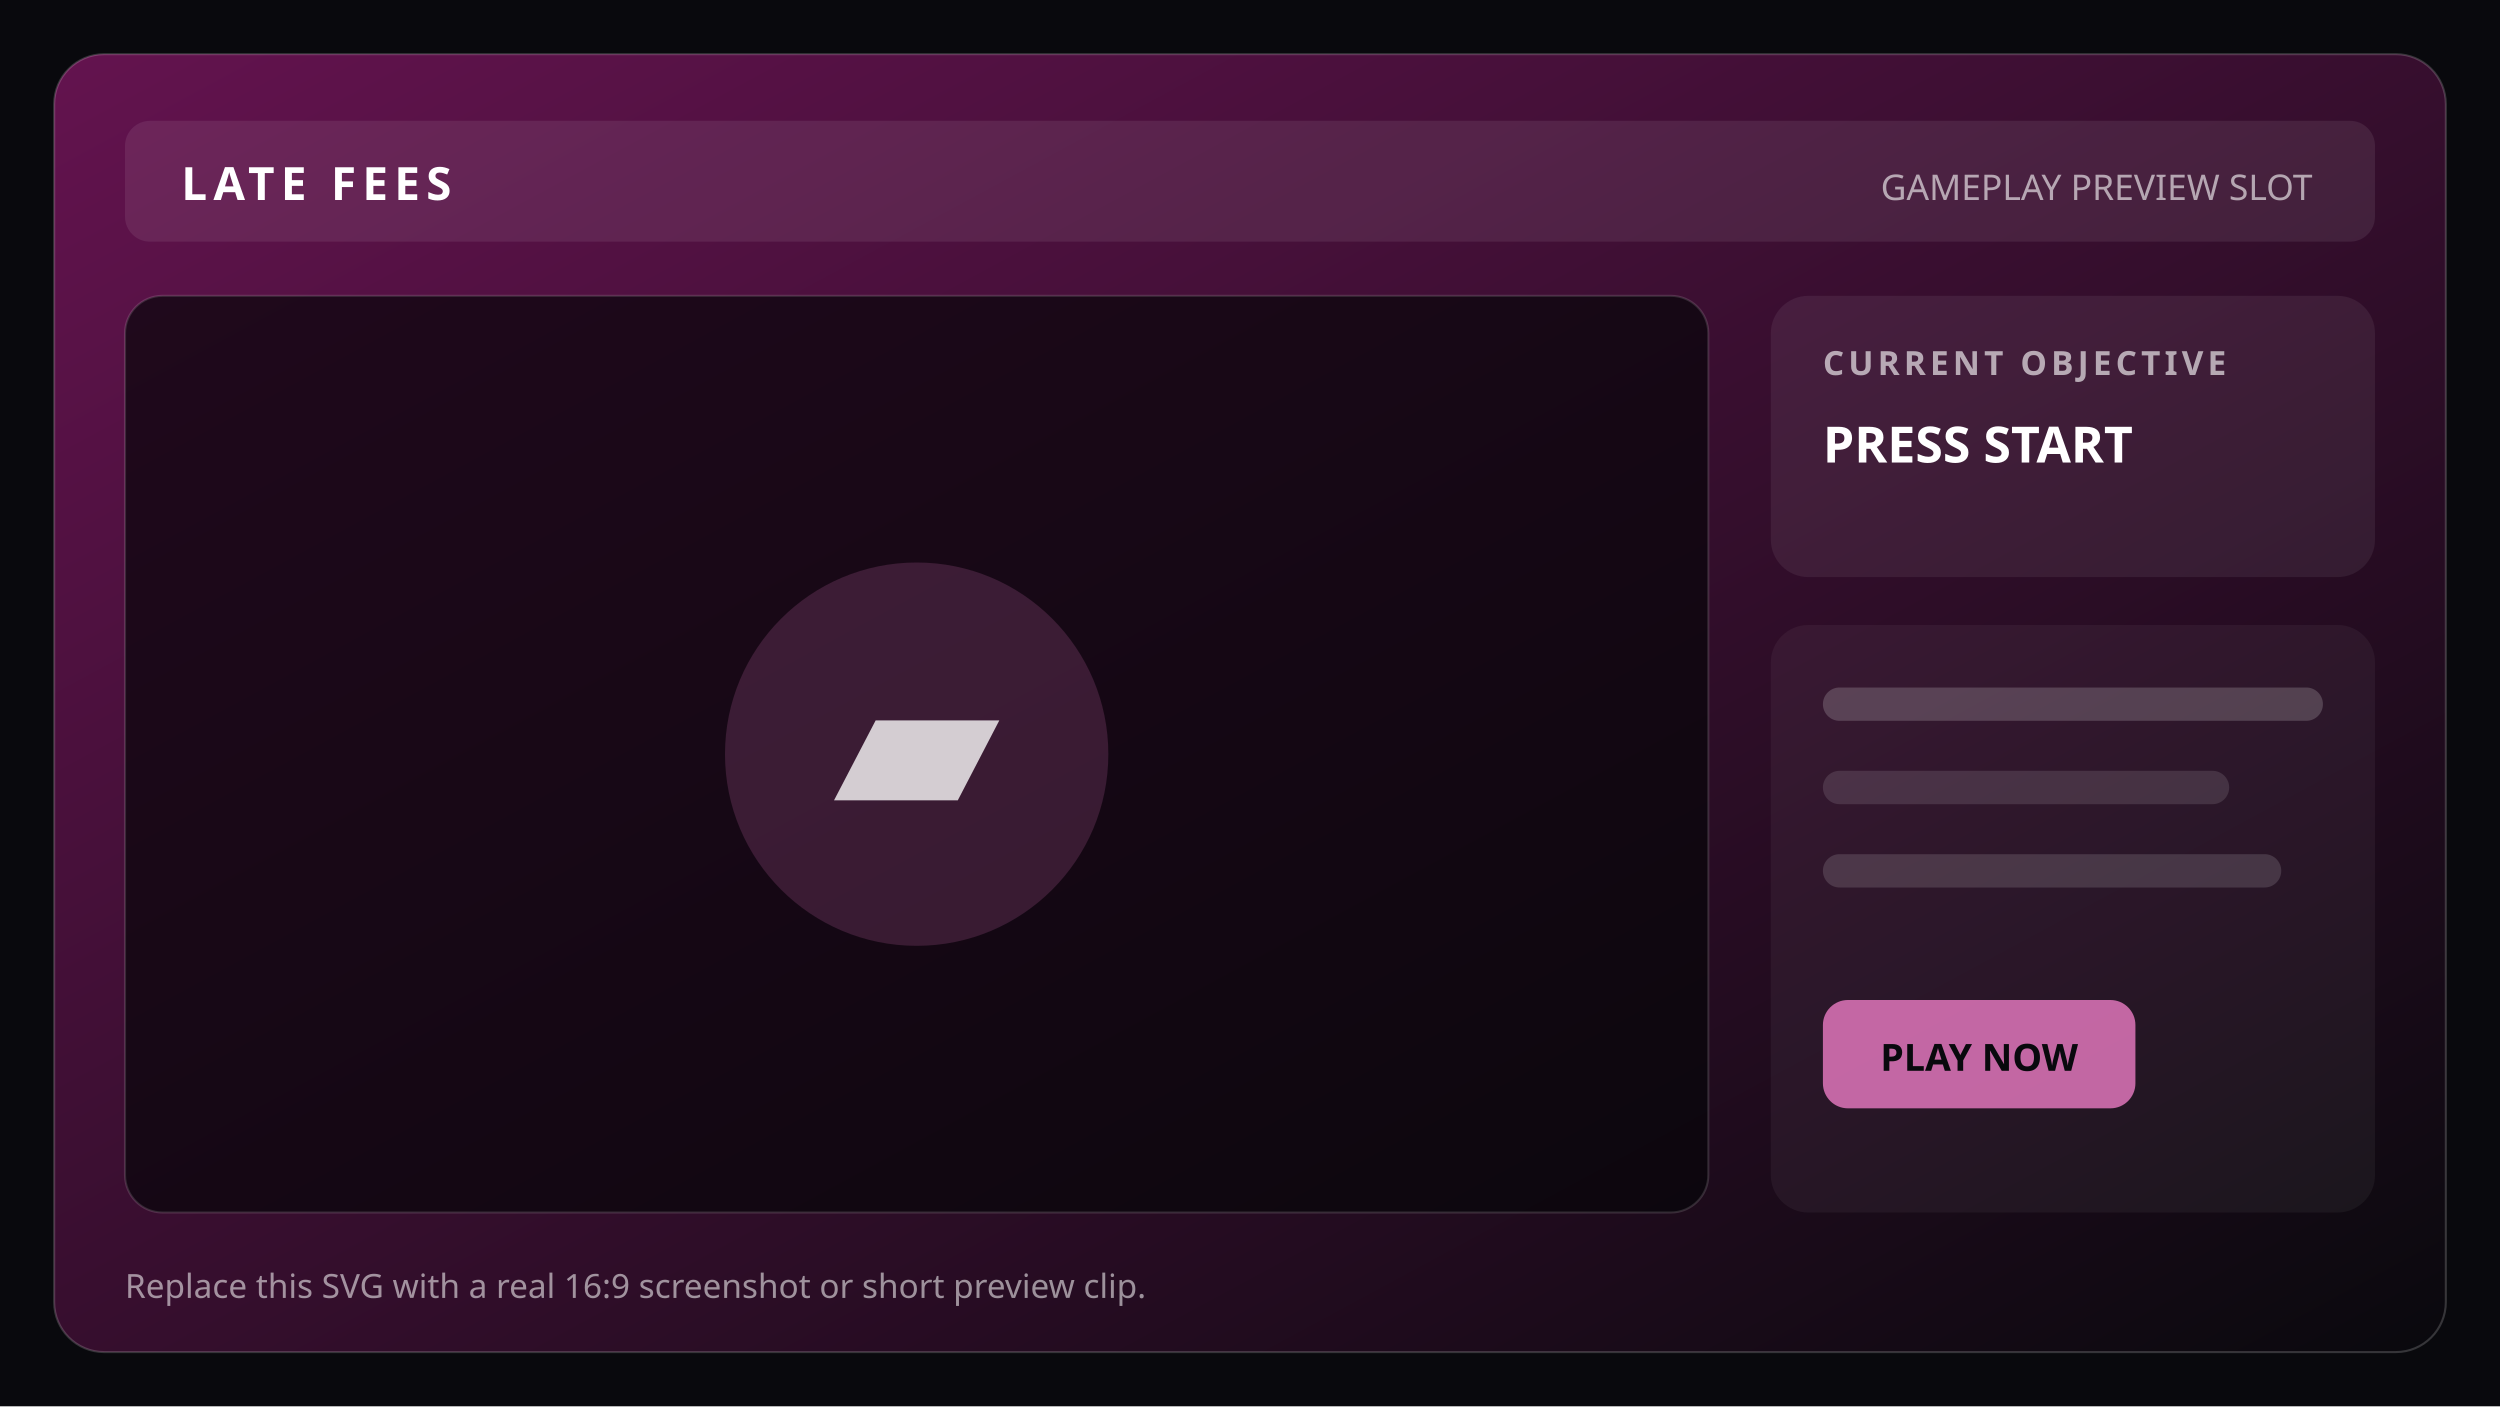
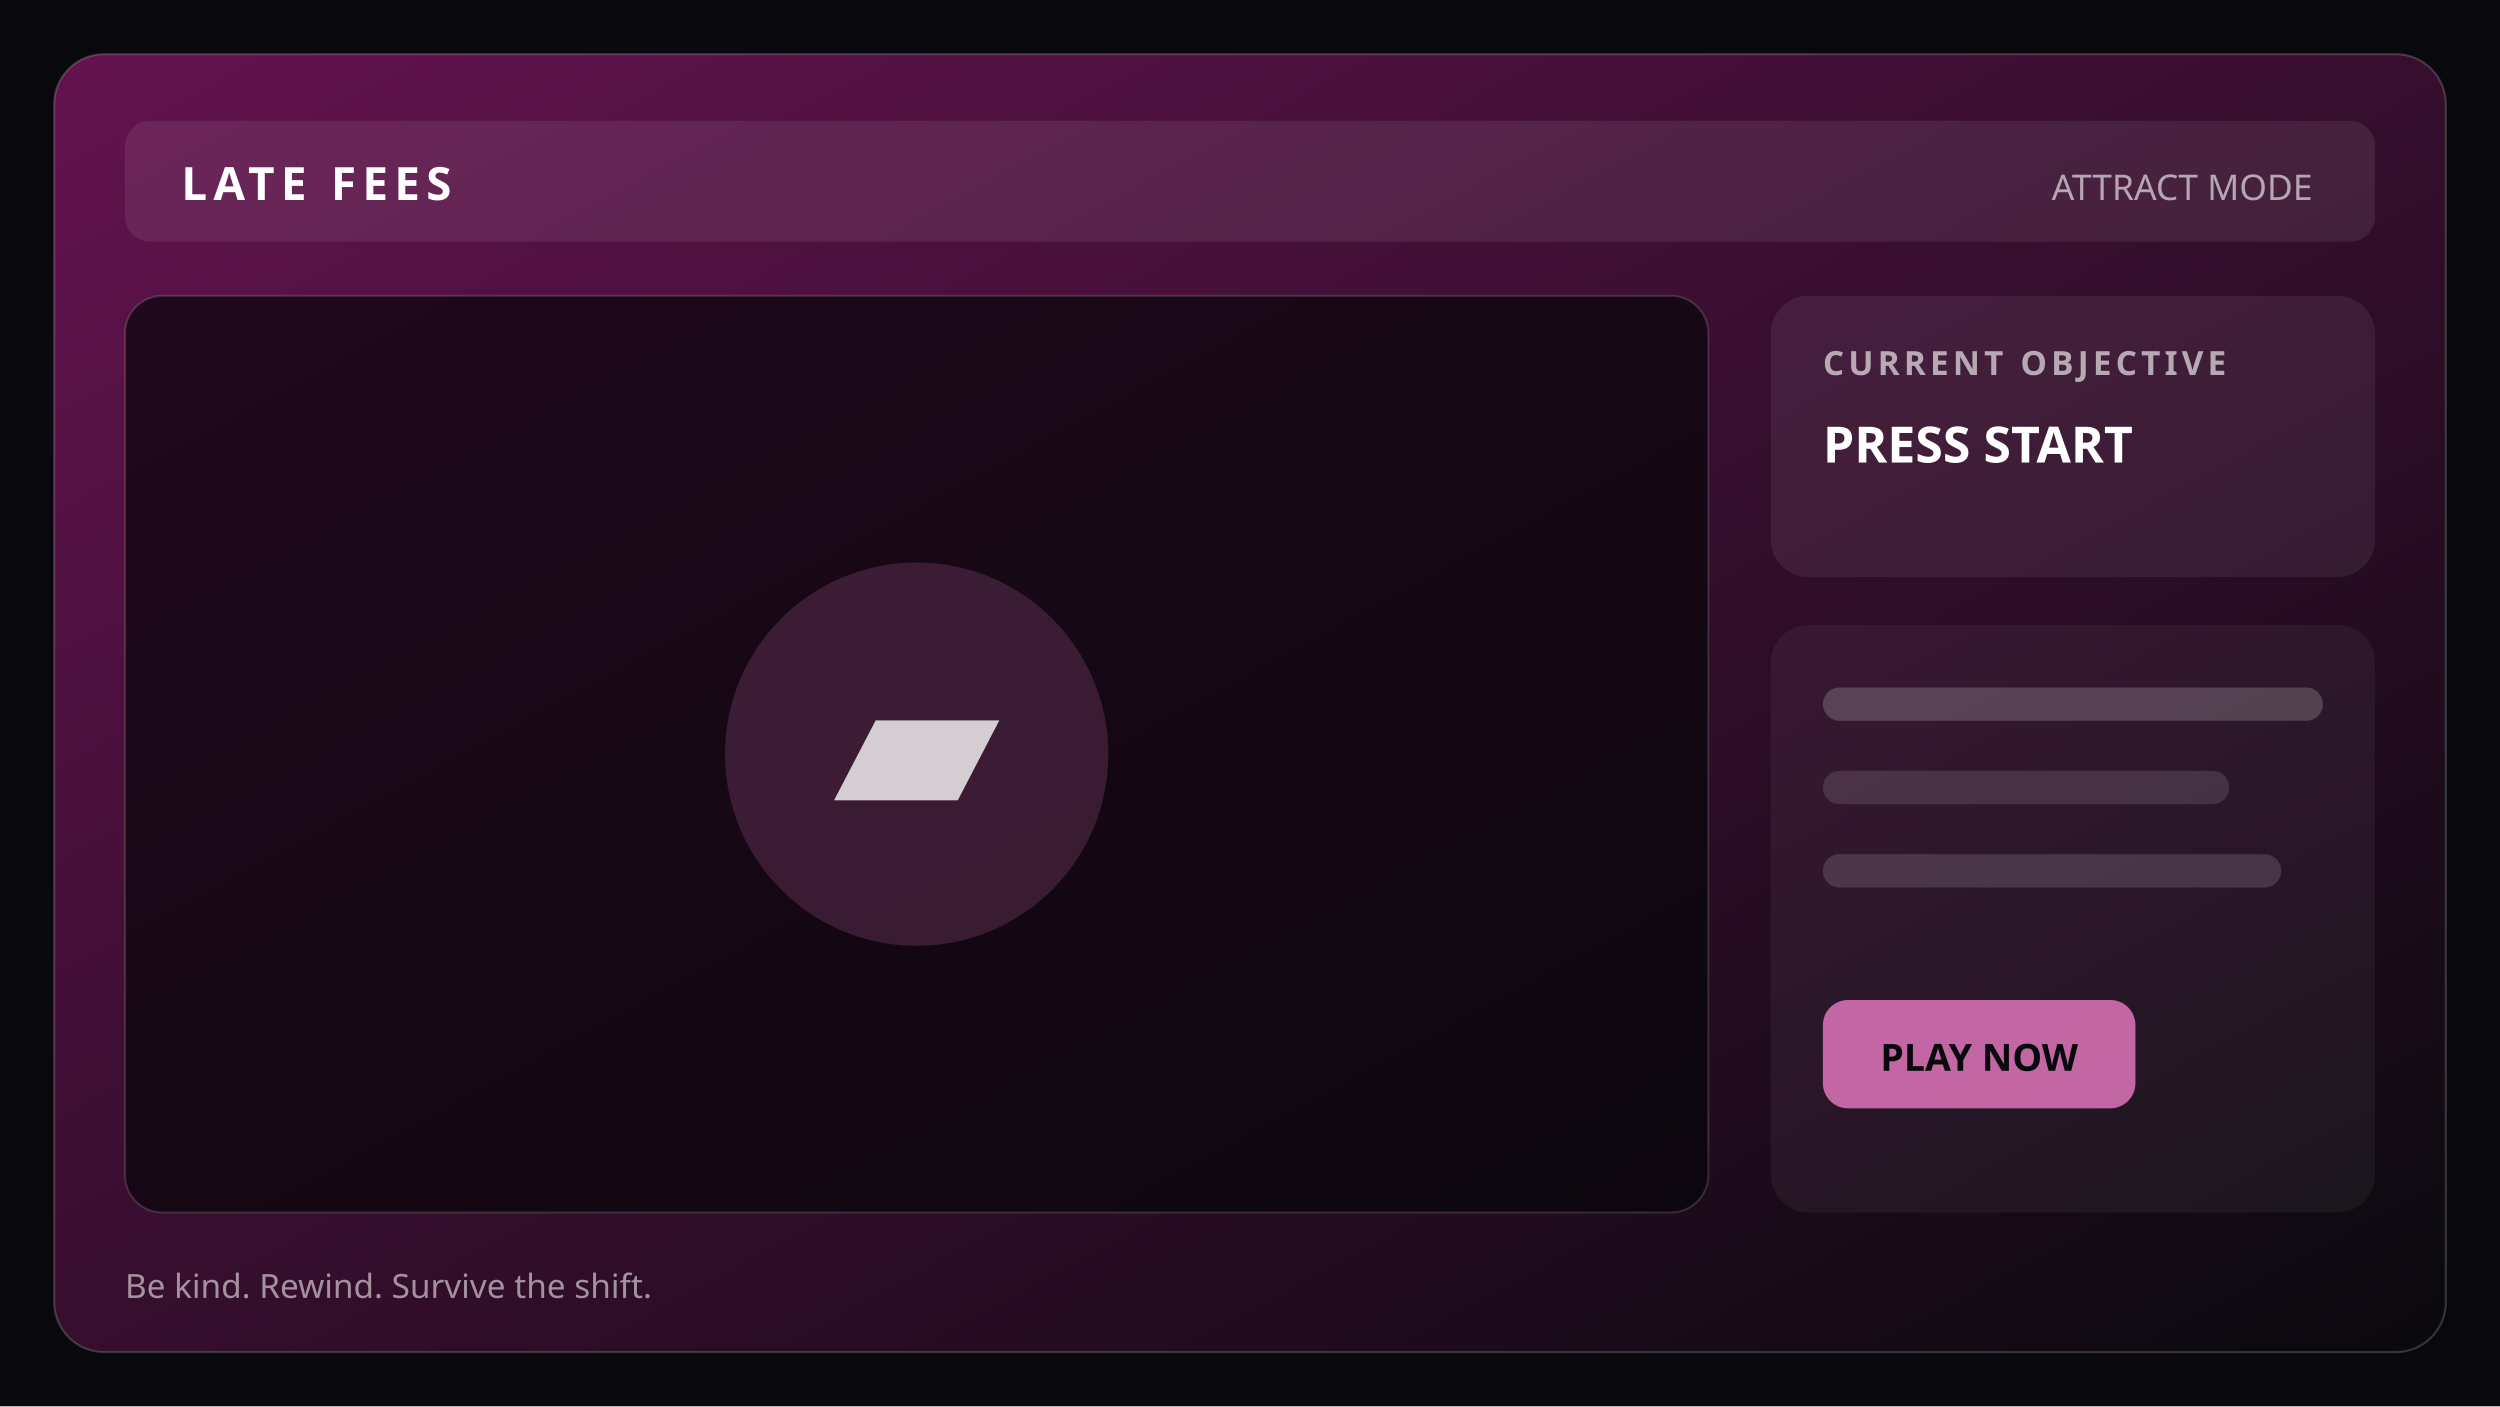
<svg xmlns="http://www.w3.org/2000/svg" viewBox="0 0 1200 675" role="img" aria-labelledby="t d">
  <defs>
    <linearGradient id="g" x1="0" y1="0" x2="1" y2="1">
      <stop stop-color="#64134f" />
      <stop offset="1" stop-color="#09090d" />
    </linearGradient>
  </defs>
  <rect width="1200" height="675" fill="#09090d" />
  <rect x="26" y="26" width="1148" height="623" rx="24" fill="url(#g)" stroke="white" stroke-opacity=".18" />
  <rect x="60" y="58" width="1080" height="58" rx="12" fill="white" fill-opacity=".08" />
  <text x="87" y="96" font-family="system-ui" font-size="22" font-weight="900" letter-spacing="3" fill="white">LATE FEES</text>
-   <text x="1110" y="96" text-anchor="end" font-family="system-ui" font-size="17" fill="white" fill-opacity=".6">GAMEPLAY PREVIEW SLOT</text>
+   <text x="1110" y="96" text-anchor="end" font-family="system-ui" font-size="17" fill="white" fill-opacity=".6">ATTRACT MODE</text>
  <rect x="60" y="142" width="760" height="440" rx="18" fill="#050508" fill-opacity=".68" stroke="white" stroke-opacity=".14" />
  <circle cx="440" cy="362" r="92" fill="#ff87d4" fill-opacity=".16" />
  <text x="440" y="392" text-anchor="middle" font-family="system-ui" font-size="104" font-weight="1000" fill="white" fill-opacity=".78">▰</text>
  <rect x="850" y="142" width="290" height="135" rx="18" fill="white" fill-opacity=".07" />
  <text x="875" y="180" font-family="system-ui" font-size="16" letter-spacing="2" font-weight="800" fill="white" fill-opacity=".62">CURRENT OBJECTIVE</text>
  <text x="875" y="222" font-family="system-ui" font-size="24" font-weight="900" fill="white">PRESS START</text>
  <rect x="850" y="300" width="290" height="282" rx="18" fill="white" fill-opacity=".05" />
  <rect x="875" y="330" width="240" height="16" rx="8" fill="white" fill-opacity=".18" />
  <rect x="875" y="370" width="195" height="16" rx="8" fill="white" fill-opacity=".12" />
  <rect x="875" y="410" width="220" height="16" rx="8" fill="white" fill-opacity=".14" />
  <rect x="875" y="480" width="150" height="52" rx="12" fill="#ff87d4" fill-opacity=".72" />
  <text x="950" y="514" text-anchor="middle" font-family="system-ui" font-size="18" font-weight="900" fill="#09090d">PLAY NOW</text>
-   <text x="60" y="623" font-family="system-ui" font-size="16" fill="white" fill-opacity=".55">Replace this SVG with a real 16:9 screenshot or short preview clip.</text>
+   <text x="60" y="623" font-family="system-ui" font-size="16" fill="white" fill-opacity=".55">Be kind. Rewind. Survive the shift.</text>
</svg>
